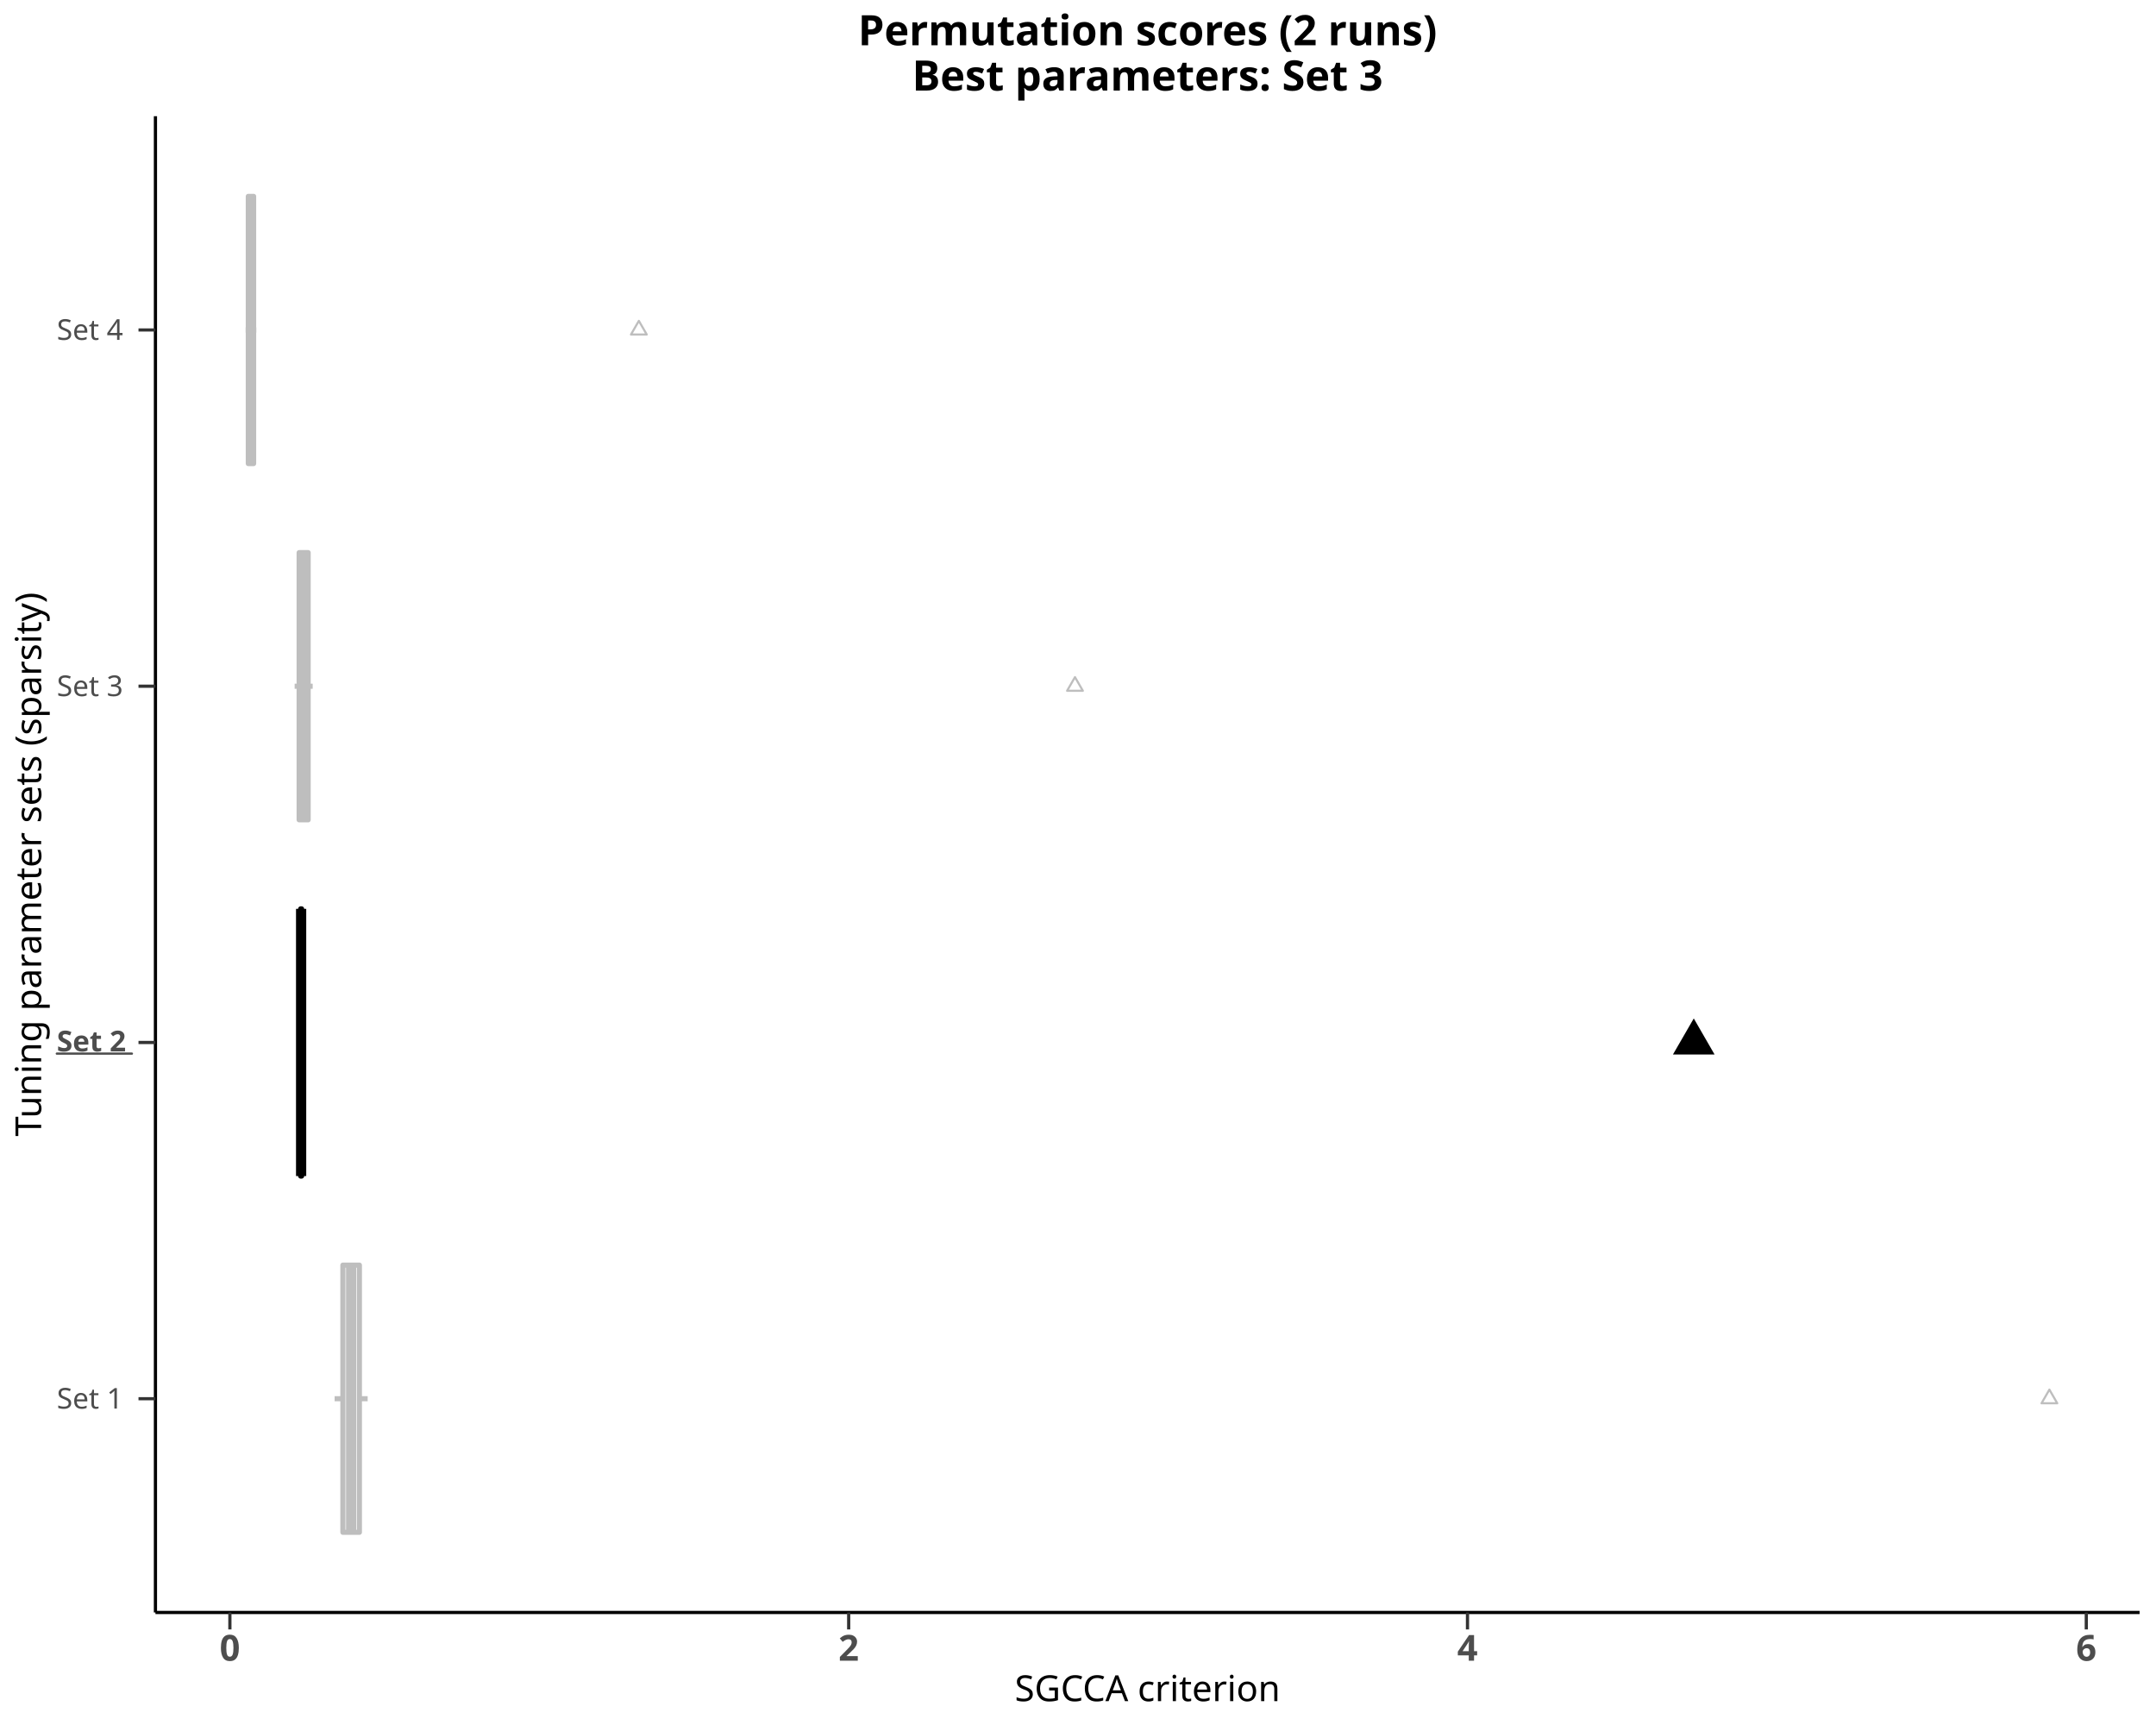
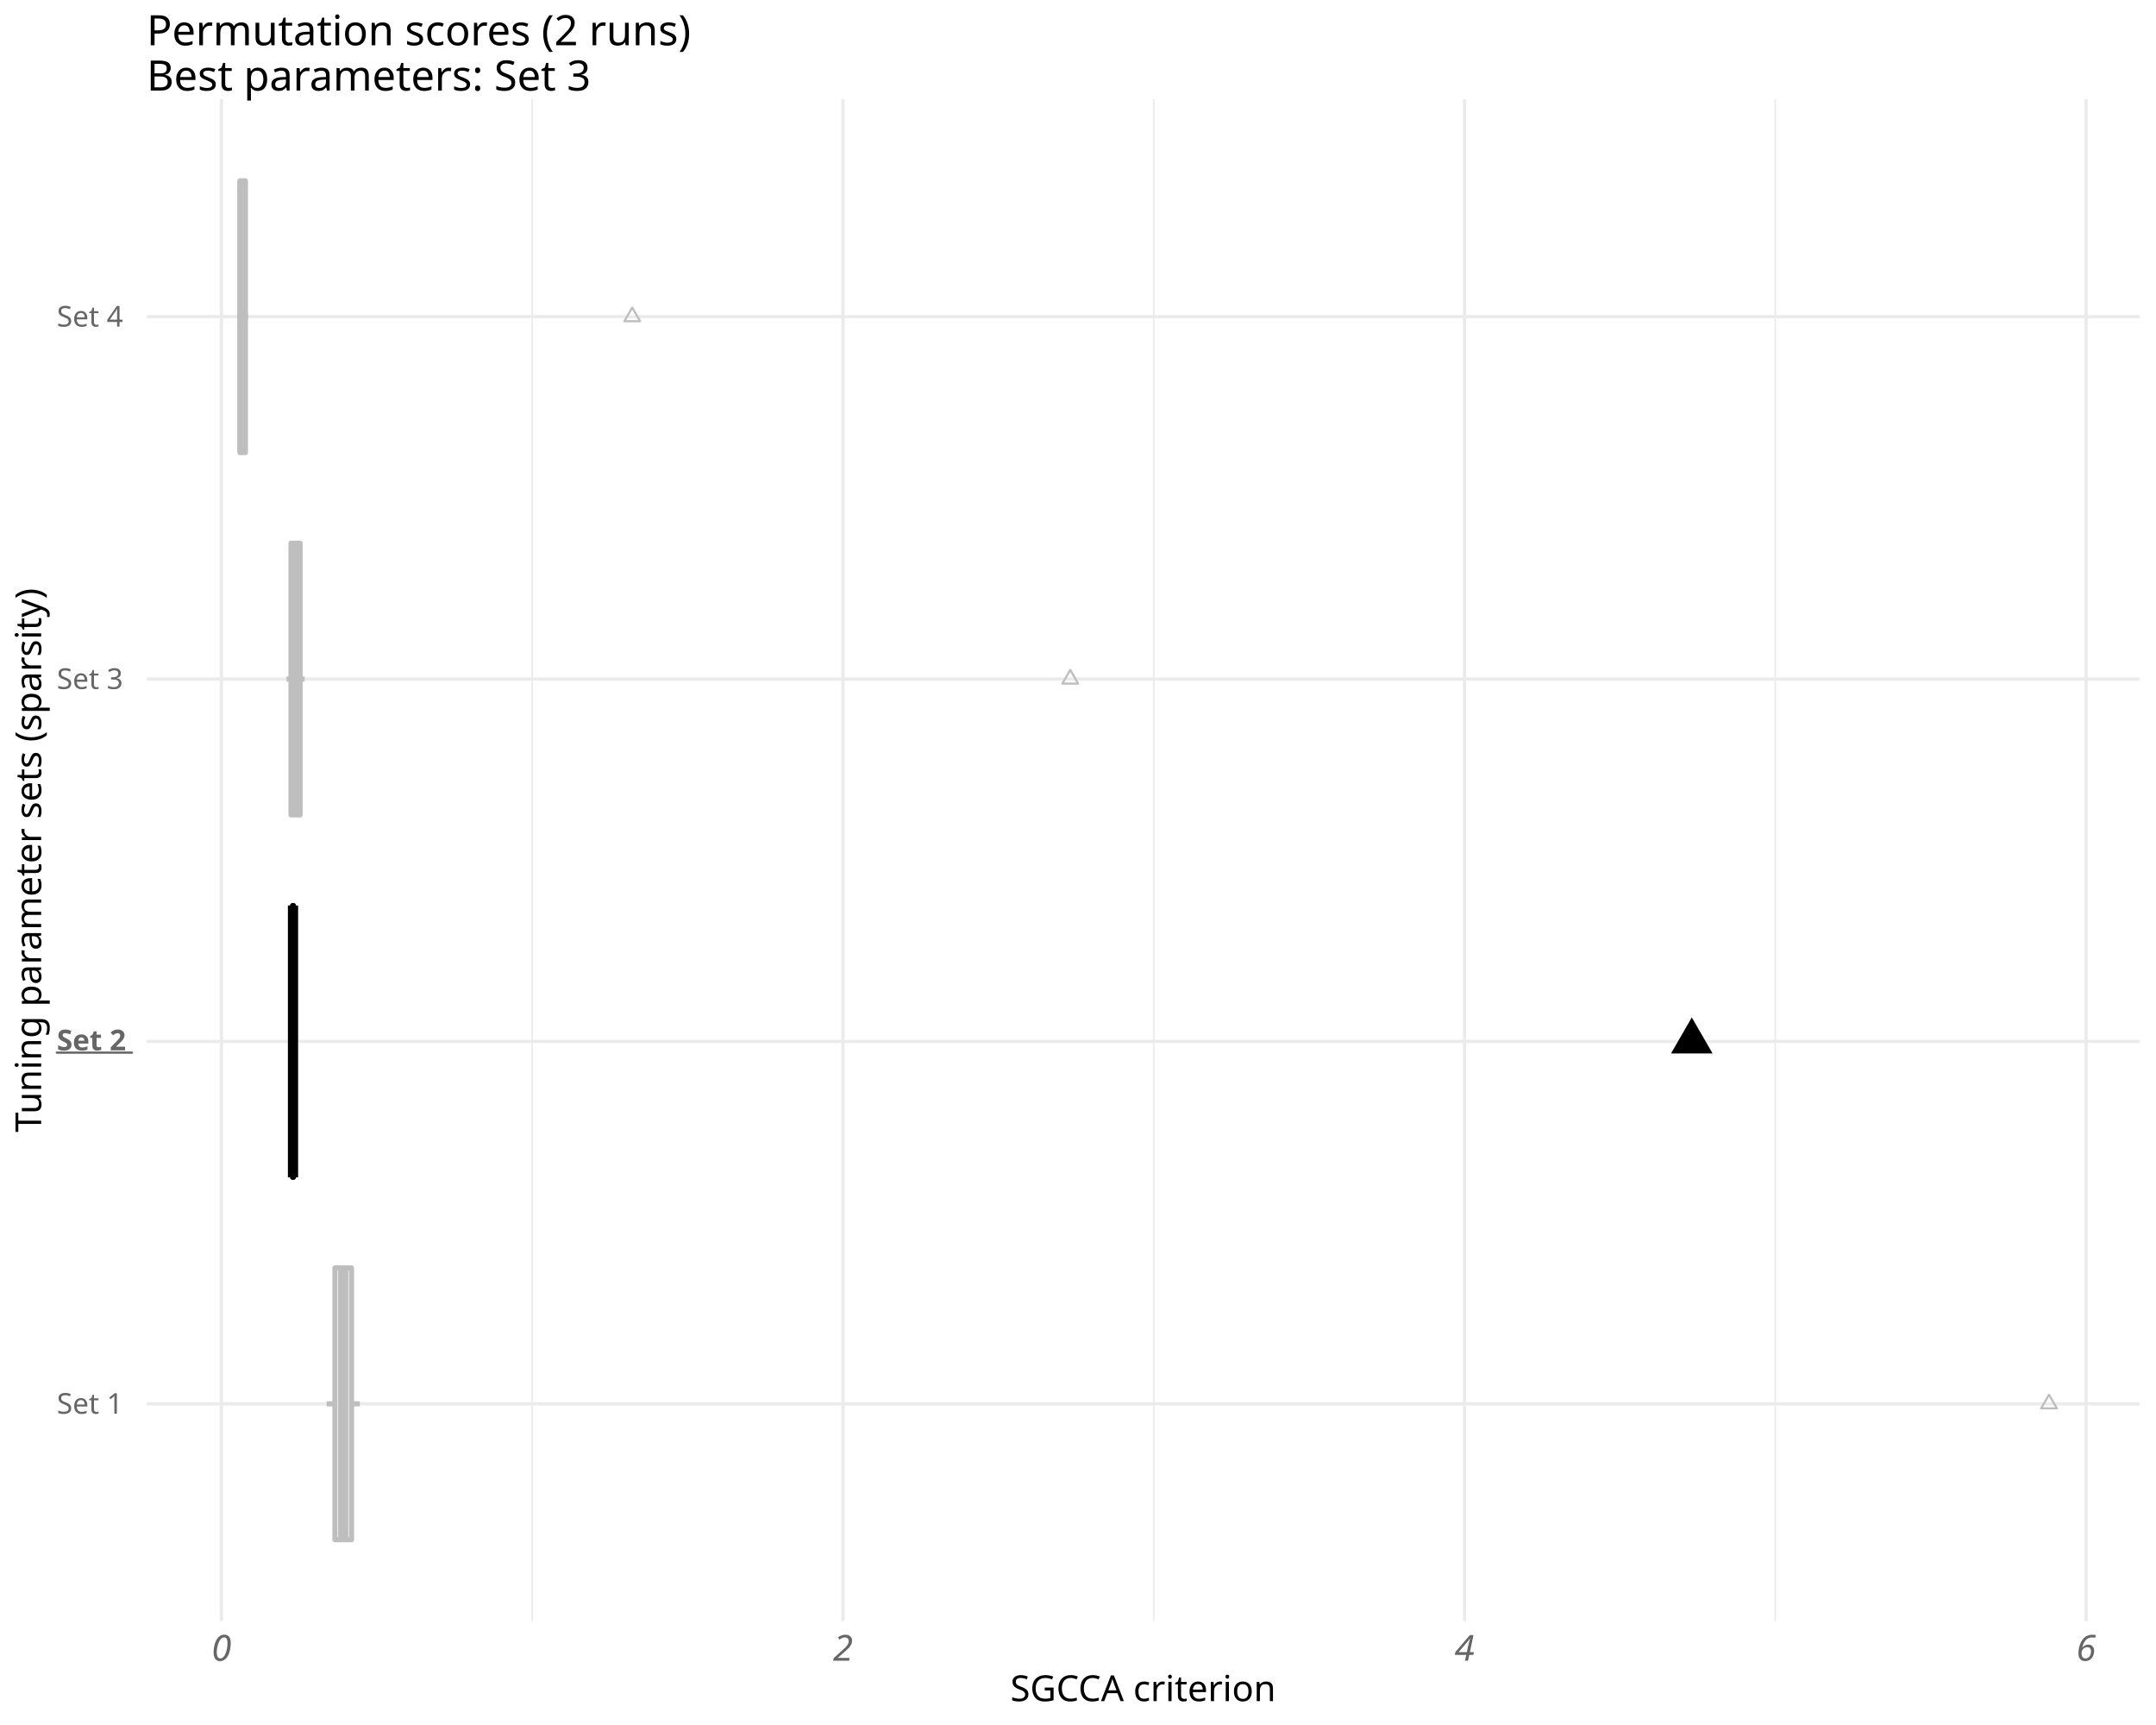
<svg xmlns="http://www.w3.org/2000/svg" class="svglite" data-engine-version="2.0" width="720.00pt" height="576.00pt" viewBox="0 0 720.00 576.00">
  <defs>
    <style type="text/css">
    .svglite line, .svglite polyline, .svglite polygon, .svglite path, .svglite rect, .svglite circle {
      fill: none;
      stroke: #000000;
      stroke-linecap: round;
      stroke-linejoin: round;
      stroke-miterlimit: 10.00;
    }
  </style>
  </defs>
  <rect width="100%" height="100%" style="stroke: none; fill: #FFFFFF;" />
  <defs>
    <clipPath id="cpMC4wMHw3MjAuMDB8MC4wMHw1NzYuMDA=">
      <rect x="0.00" y="0.00" width="720.00" height="576.00" />
    </clipPath>
  </defs>
  <g clip-path="url(#cpMC4wMHw3MjAuMDB8MC4wMHw1NzYuMDA=)">
-     <rect x="0.00" y="0.00" width="720.00" height="576.00" style="stroke-width: 1.07; stroke: #FFFFFF; fill: #FFFFFF;" />
-   </g>
+ </g>
  <defs>
-     <clipPath id="cpNTEuOTF8NzE0LjUyfDM4LjgxfDUzOC40Mg==">
-       <rect x="51.91" y="38.81" width="662.61" height="499.61" />
+     <clipPath id="cpNDguOTl8NzE0LjUyfDMzLjE0fDU0MS4zNQ==">
+       <rect x="48.99" y="33.14" width="665.54" height="508.21" />
    </clipPath>
  </defs>
-   <g clip-path="url(#cpNTEuOTF8NzE0LjUyfDM4LjgxfDUzOC40Mg==)">
-     <rect x="51.91" y="38.81" width="662.61" height="499.61" style="stroke-width: 1.07; stroke: none; fill: #FFFFFF;" />
-     <line x1="120.02" y1="467.05" x2="122.78" y2="467.05" style="stroke-width: 1.71; stroke: #BEBEBE; stroke-linecap: butt;" />
-     <line x1="114.51" y1="467.05" x2="111.75" y2="467.05" style="stroke-width: 1.71; stroke: #BEBEBE; stroke-linecap: butt;" />
-     <polygon points="120.02,511.66 114.51,511.66 114.51,422.44 120.02,422.44 120.02,511.66 " style="stroke-width: 1.71; stroke: #BEBEBE; fill: #FFFFFF;" />
-     <line x1="117.26" y1="511.66" x2="117.26" y2="422.44" style="stroke-width: 3.41; stroke: #BEBEBE; stroke-linecap: butt;" />
-     <line x1="100.72" y1="348.09" x2="100.87" y2="348.09" style="stroke-width: 1.71; stroke-linecap: butt;" />
-     <line x1="100.41" y1="348.09" x2="100.26" y2="348.09" style="stroke-width: 1.71; stroke-linecap: butt;" />
-     <polygon points="100.72,392.70 100.41,392.70 100.41,303.48 100.72,303.48 100.72,392.70 " style="stroke-width: 1.71; fill: #FFFFFF;" />
-     <line x1="100.56" y1="392.70" x2="100.56" y2="303.48" style="stroke-width: 3.41; stroke-linecap: butt;" />
-     <line x1="102.91" y1="229.14" x2="104.42" y2="229.14" style="stroke-width: 1.71; stroke: #BEBEBE; stroke-linecap: butt;" />
-     <line x1="99.90" y1="229.14" x2="98.40" y2="229.14" style="stroke-width: 1.71; stroke: #BEBEBE; stroke-linecap: butt;" />
-     <polygon points="102.91,273.75 99.90,273.75 99.90,184.53 102.91,184.53 102.91,273.75 " style="stroke-width: 1.71; stroke: #BEBEBE; fill: #FFFFFF;" />
-     <line x1="101.41" y1="273.75" x2="101.41" y2="184.53" style="stroke-width: 3.41; stroke: #BEBEBE; stroke-linecap: butt;" />
-     <line x1="84.70" y1="110.18" x2="85.59" y2="110.18" style="stroke-width: 1.71; stroke: #BEBEBE; stroke-linecap: butt;" />
-     <line x1="82.92" y1="110.18" x2="82.03" y2="110.18" style="stroke-width: 1.71; stroke: #BEBEBE; stroke-linecap: butt;" />
-     <polygon points="84.70,154.79 82.92,154.79 82.92,65.57 84.70,65.57 84.70,154.79 " style="stroke-width: 1.71; stroke: #BEBEBE; fill: #FFFFFF;" />
-     <line x1="83.81" y1="154.79" x2="83.81" y2="65.57" style="stroke-width: 3.41; stroke: #BEBEBE; stroke-linecap: butt;" />
-     <polygon points="213.35,107.14 215.98,111.70 210.71,111.70 " style="stroke-width: 0.71; stroke: #BEBEBE; fill: none;" />
-     <polygon points="358.99,226.10 361.62,230.66 356.36,230.66 " style="stroke-width: 0.71; stroke: #BEBEBE; fill: none;" />
-     <polygon points="565.64,340.07 572.58,352.10 558.69,352.10 " style="stroke-width: 0.71; stroke: none; fill: #000000;" />
-     <polygon points="684.40,464.01 687.03,468.57 681.77,468.57 " style="stroke-width: 0.71; stroke: #BEBEBE; fill: none;" />
+   <g clip-path="url(#cpNDguOTl8NzE0LjUyfDMzLjE0fDU0MS4zNQ==)">
+     <polyline points="177.73,541.35 177.73,33.14 " style="stroke-width: 0.53; stroke: #EBEBEB; stroke-linecap: butt;" />
+     <polyline points="385.30,541.35 385.30,33.14 " style="stroke-width: 0.53; stroke: #EBEBEB; stroke-linecap: butt;" />
+     <polyline points="592.86,541.35 592.86,33.14 " style="stroke-width: 0.53; stroke: #EBEBEB; stroke-linecap: butt;" />
+     <polyline points="48.99,105.74 714.52,105.74 " style="stroke-width: 1.07; stroke: #EBEBEB; stroke-linecap: butt;" />
+     <polyline points="48.99,226.74 714.52,226.74 " style="stroke-width: 1.07; stroke: #EBEBEB; stroke-linecap: butt;" />
+     <polyline points="48.99,347.75 714.52,347.75 " style="stroke-width: 1.07; stroke: #EBEBEB; stroke-linecap: butt;" />
+     <polyline points="48.99,468.75 714.52,468.75 " style="stroke-width: 1.07; stroke: #EBEBEB; stroke-linecap: butt;" />
+     <polyline points="73.95,541.35 73.95,33.14 " style="stroke-width: 1.07; stroke: #EBEBEB; stroke-linecap: butt;" />
+     <polyline points="281.51,541.35 281.51,33.14 " style="stroke-width: 1.07; stroke: #EBEBEB; stroke-linecap: butt;" />
+     <polyline points="489.08,541.35 489.08,33.14 " style="stroke-width: 1.07; stroke: #EBEBEB; stroke-linecap: butt;" />
+     <polyline points="696.65,541.35 696.65,33.14 " style="stroke-width: 1.07; stroke: #EBEBEB; stroke-linecap: butt;" />
+     <line x1="117.39" y1="468.75" x2="120.16" y2="468.75" style="stroke-width: 1.71; stroke: #BEBEBE; stroke-linecap: butt;" />
+     <line x1="111.85" y1="468.75" x2="109.09" y2="468.75" style="stroke-width: 1.71; stroke: #BEBEBE; stroke-linecap: butt;" />
+     <polygon points="117.39,514.12 111.85,514.12 111.85,423.37 117.39,423.37 117.39,514.12 " style="stroke-width: 1.71; stroke: #BEBEBE; fill: #FFFFFF;" />
+     <line x1="114.62" y1="514.12" x2="114.62" y2="423.37" style="stroke-width: 3.41; stroke: #BEBEBE; stroke-linecap: butt;" />
+     <line x1="98.00" y1="347.75" x2="98.16" y2="347.75" style="stroke-width: 1.71; stroke-linecap: butt;" />
+     <line x1="97.70" y1="347.75" x2="97.54" y2="347.75" style="stroke-width: 1.71; stroke-linecap: butt;" />
+     <polygon points="98.00,393.12 97.70,393.12 97.70,302.37 98.00,302.37 98.00,393.12 " style="stroke-width: 1.71; fill: #FFFFFF;" />
+     <line x1="97.85" y1="393.12" x2="97.85" y2="302.37" style="stroke-width: 3.41; stroke-linecap: butt;" />
+     <line x1="100.21" y1="226.74" x2="101.72" y2="226.74" style="stroke-width: 1.71; stroke: #BEBEBE; stroke-linecap: butt;" />
+     <line x1="97.18" y1="226.74" x2="95.67" y2="226.74" style="stroke-width: 1.71; stroke: #BEBEBE; stroke-linecap: butt;" />
+     <polygon points="100.21,272.12 97.18,272.12 97.18,181.37 100.21,181.37 100.21,272.12 " style="stroke-width: 1.71; stroke: #BEBEBE; fill: #FFFFFF;" />
+     <line x1="98.70" y1="272.12" x2="98.70" y2="181.37" style="stroke-width: 3.41; stroke: #BEBEBE; stroke-linecap: butt;" />
+     <line x1="81.92" y1="105.74" x2="82.81" y2="105.74" style="stroke-width: 1.71; stroke: #BEBEBE; stroke-linecap: butt;" />
+     <line x1="80.13" y1="105.74" x2="79.24" y2="105.74" style="stroke-width: 1.71; stroke: #BEBEBE; stroke-linecap: butt;" />
+     <polygon points="81.92,151.12 80.13,151.12 80.13,60.37 81.92,60.37 81.92,151.12 " style="stroke-width: 1.71; stroke: #BEBEBE; fill: #FFFFFF;" />
+     <line x1="81.02" y1="151.12" x2="81.02" y2="60.37" style="stroke-width: 3.41; stroke: #BEBEBE; stroke-linecap: butt;" />
+     <polygon points="211.13,102.70 213.76,107.26 208.50,107.26 " style="stroke-width: 0.71; stroke: #BEBEBE; fill: none;" />
+     <polygon points="357.42,223.70 360.05,228.26 354.78,228.26 " style="stroke-width: 0.71; stroke: #BEBEBE; fill: none;" />
+     <polygon points="564.98,339.73 571.92,351.76 558.04,351.76 " style="stroke-width: 0.71; stroke: none; fill: #000000;" />
+     <polygon points="684.27,465.71 686.90,470.27 681.64,470.27 " style="stroke-width: 0.71; stroke: #BEBEBE; fill: none;" />
  </g>
  <g clip-path="url(#cpMC4wMHw3MjAuMDB8MC4wMHw1NzYuMDA=)">
-     <polyline points="51.91,538.42 51.91,38.81 " style="stroke-width: 1.07; stroke-linecap: butt;" />
-     <text x="18.97" y="113.49" style="font-size: 9.60px; fill: #4D4D4D; font-family: sans;" textLength="25.08px" lengthAdjust="spacingAndGlyphs">Set  4</text>
-     <text x="18.97" y="470.35" style="font-size: 9.60px; fill: #4D4D4D; font-family: sans;" textLength="25.08px" lengthAdjust="spacingAndGlyphs">Set  1</text>
-     <text x="18.97" y="232.44" style="font-size: 9.60px; fill: #4D4D4D; font-family: sans;" textLength="25.08px" lengthAdjust="spacingAndGlyphs">Set  3</text>
-     <text x="18.97" y="351.07" style="font-size: 9.60px; font-weight: bold; fill: #4D4D4D; font-family: sans;" textLength="25.08px" lengthAdjust="spacingAndGlyphs">Set  2</text>
-     <polyline points="18.97,351.82 44.05,351.82 " style="stroke-width: 0.75; stroke: #4D4D4D;" />
-     <polyline points="46.25,110.18 51.91,110.18 " style="stroke-width: 1.07; stroke: #333333; stroke-linecap: butt;" />
-     <polyline points="46.25,229.14 51.91,229.14 " style="stroke-width: 1.07; stroke: #333333; stroke-linecap: butt;" />
-     <polyline points="46.25,348.09 51.91,348.09 " style="stroke-width: 1.07; stroke: #333333; stroke-linecap: butt;" />
-     <polyline points="46.25,467.05 51.91,467.05 " style="stroke-width: 1.07; stroke: #333333; stroke-linecap: butt;" />
-     <polyline points="51.91,538.42 714.52,538.42 " style="stroke-width: 1.07; stroke-linecap: butt;" />
-     <polyline points="76.77,544.09 76.77,538.42 " style="stroke-width: 1.07; stroke: #333333; stroke-linecap: butt;" />
-     <polyline points="283.42,544.09 283.42,538.42 " style="stroke-width: 1.07; stroke: #333333; stroke-linecap: butt;" />
-     <polyline points="490.07,544.09 490.07,538.42 " style="stroke-width: 1.07; stroke: #333333; stroke-linecap: butt;" />
-     <polyline points="696.72,544.09 696.72,538.42 " style="stroke-width: 1.07; stroke: #333333; stroke-linecap: butt;" />
-     <text x="76.77" y="554.54" text-anchor="middle" style="font-size: 12.00px; font-weight: bold; fill: #4D4D4D; font-family: sans;" textLength="6.67px" lengthAdjust="spacingAndGlyphs">0</text>
-     <text x="283.42" y="554.54" text-anchor="middle" style="font-size: 12.00px; font-weight: bold; fill: #4D4D4D; font-family: sans;" textLength="6.67px" lengthAdjust="spacingAndGlyphs">2</text>
-     <text x="490.07" y="554.54" text-anchor="middle" style="font-size: 12.00px; font-weight: bold; fill: #4D4D4D; font-family: sans;" textLength="6.67px" lengthAdjust="spacingAndGlyphs">4</text>
-     <text x="696.72" y="554.54" text-anchor="middle" style="font-size: 12.00px; font-weight: bold; fill: #4D4D4D; font-family: sans;" textLength="6.67px" lengthAdjust="spacingAndGlyphs">6</text>
-     <text x="383.22" y="568.03" text-anchor="middle" style="font-size: 12.00px; font-family: sans;" textLength="88.70px" lengthAdjust="spacingAndGlyphs">SGCCA criterion</text>
-     <text transform="translate(13.74,288.62) rotate(-90)" text-anchor="middle" style="font-size: 12.00px; font-family: sans;" textLength="172.76px" lengthAdjust="spacingAndGlyphs">Tuning parameter sets (sparsity)</text>
-     <text x="383.22" y="15.11" text-anchor="middle" style="font-size: 14.00px; font-weight: bold; font-family: sans;" textLength="176.65px" lengthAdjust="spacingAndGlyphs">Permutation scores (2 runs) </text>
-     <text x="383.22" y="30.23" text-anchor="middle" style="font-size: 14.00px; font-weight: bold; font-family: sans;" textLength="150.98px" lengthAdjust="spacingAndGlyphs"> Best parameters: Set  3</text>
+     <text x="18.97" y="109.05" style="font-size: 9.60px; fill: #666666; font-family: sans;" textLength="25.08px" lengthAdjust="spacingAndGlyphs">Set  4</text>
+     <text x="18.97" y="472.06" style="font-size: 9.60px; fill: #666666; font-family: sans;" textLength="25.08px" lengthAdjust="spacingAndGlyphs">Set  1</text>
+     <text x="18.97" y="230.05" style="font-size: 9.60px; fill: #666666; font-family: sans;" textLength="25.08px" lengthAdjust="spacingAndGlyphs">Set  3</text>
+     <text x="18.97" y="350.72" style="font-size: 9.60px; font-weight: bold; fill: #666666; font-family: sans;" textLength="25.08px" lengthAdjust="spacingAndGlyphs">Set  2</text>
+     <polyline points="18.97,351.48 44.05,351.48 " style="stroke-width: 0.75; stroke: #666666;" />
+     <text x="73.95" y="554.54" text-anchor="middle" style="font-size: 12.00px; font-style: italic; fill: #666666; font-family: sans;" textLength="6.67px" lengthAdjust="spacingAndGlyphs">0</text>
+     <text x="281.51" y="554.54" text-anchor="middle" style="font-size: 12.00px; font-style: italic; fill: #666666; font-family: sans;" textLength="6.67px" lengthAdjust="spacingAndGlyphs">2</text>
+     <text x="489.08" y="554.54" text-anchor="middle" style="font-size: 12.00px; font-style: italic; fill: #666666; font-family: sans;" textLength="6.67px" lengthAdjust="spacingAndGlyphs">4</text>
+     <text x="696.65" y="554.54" text-anchor="middle" style="font-size: 12.00px; font-style: italic; fill: #666666; font-family: sans;" textLength="6.67px" lengthAdjust="spacingAndGlyphs">6</text>
+     <text x="381.75" y="568.03" text-anchor="middle" style="font-size: 12.00px; font-family: sans;" textLength="88.70px" lengthAdjust="spacingAndGlyphs">SGCCA criterion</text>
+     <text transform="translate(13.74,287.25) rotate(-90)" text-anchor="middle" style="font-size: 12.00px; font-family: sans;" textLength="172.76px" lengthAdjust="spacingAndGlyphs">Tuning parameter sets (sparsity)</text>
+     <text x="48.99" y="15.11" style="font-size: 14.00px; font-family: sans;" textLength="176.65px" lengthAdjust="spacingAndGlyphs">Permutation scores (2 runs) </text>
+     <text x="48.99" y="30.23" style="font-size: 14.00px; font-family: sans;" textLength="150.98px" lengthAdjust="spacingAndGlyphs"> Best parameters: Set  3</text>
  </g>
</svg>
